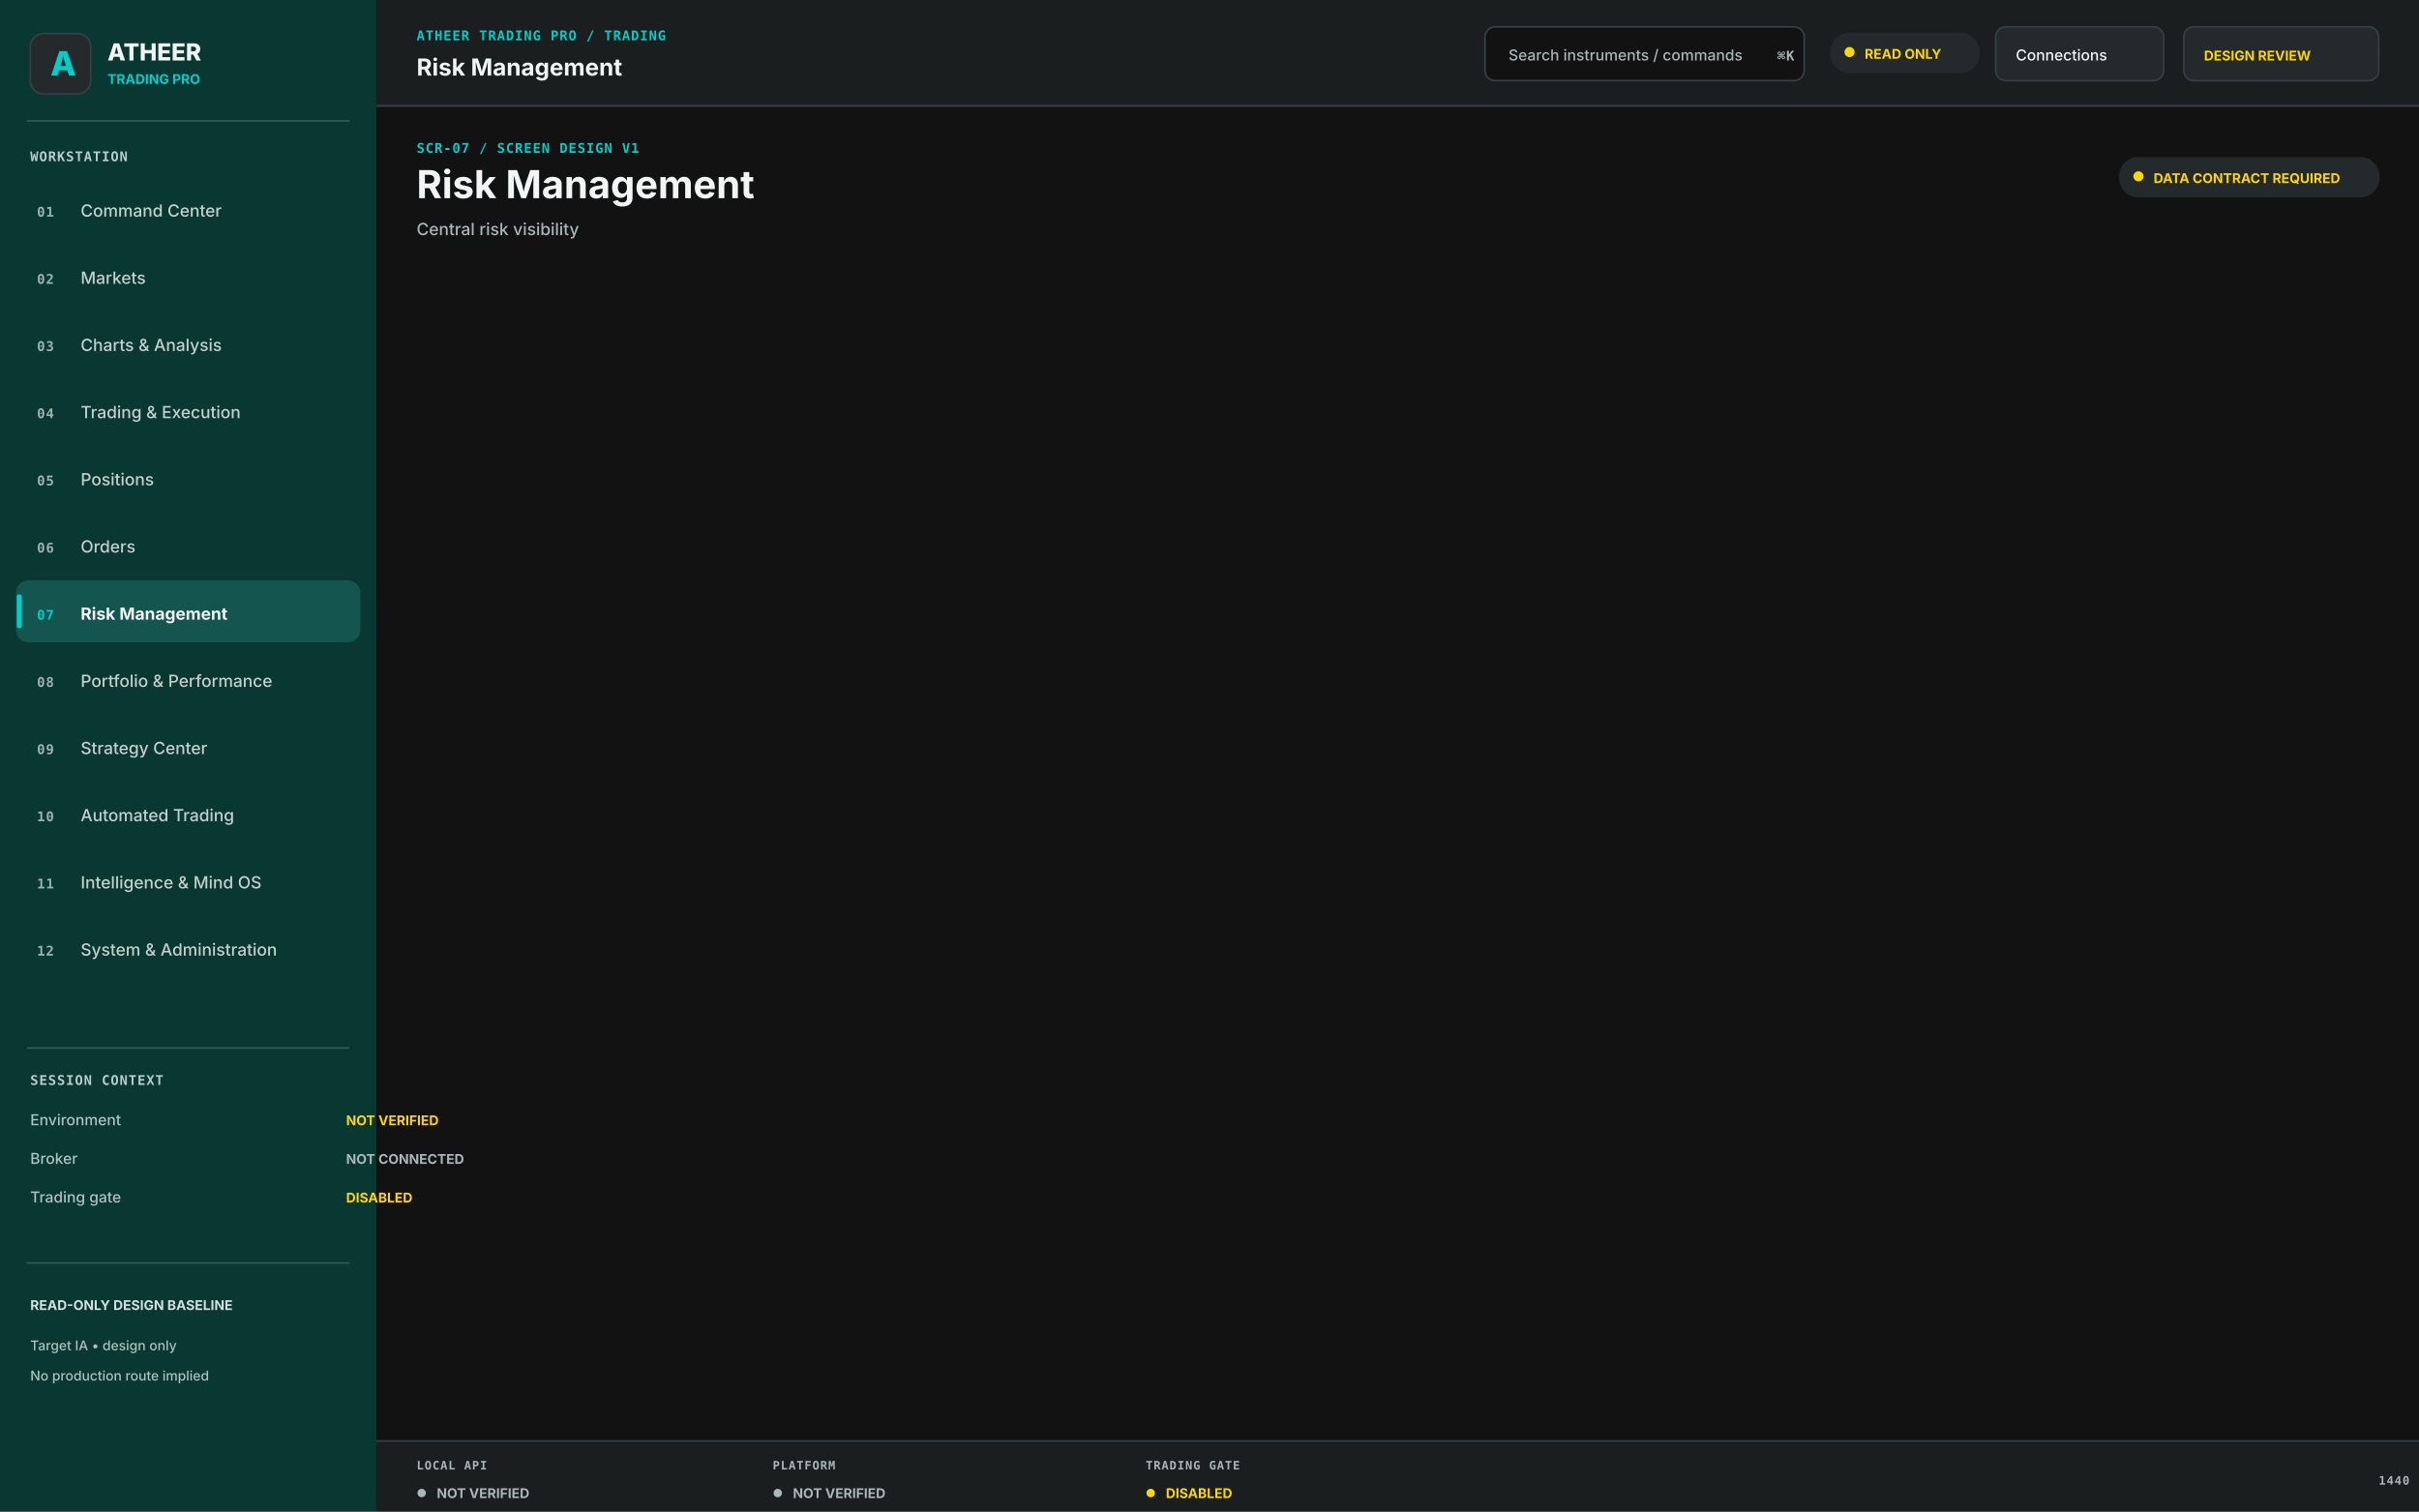
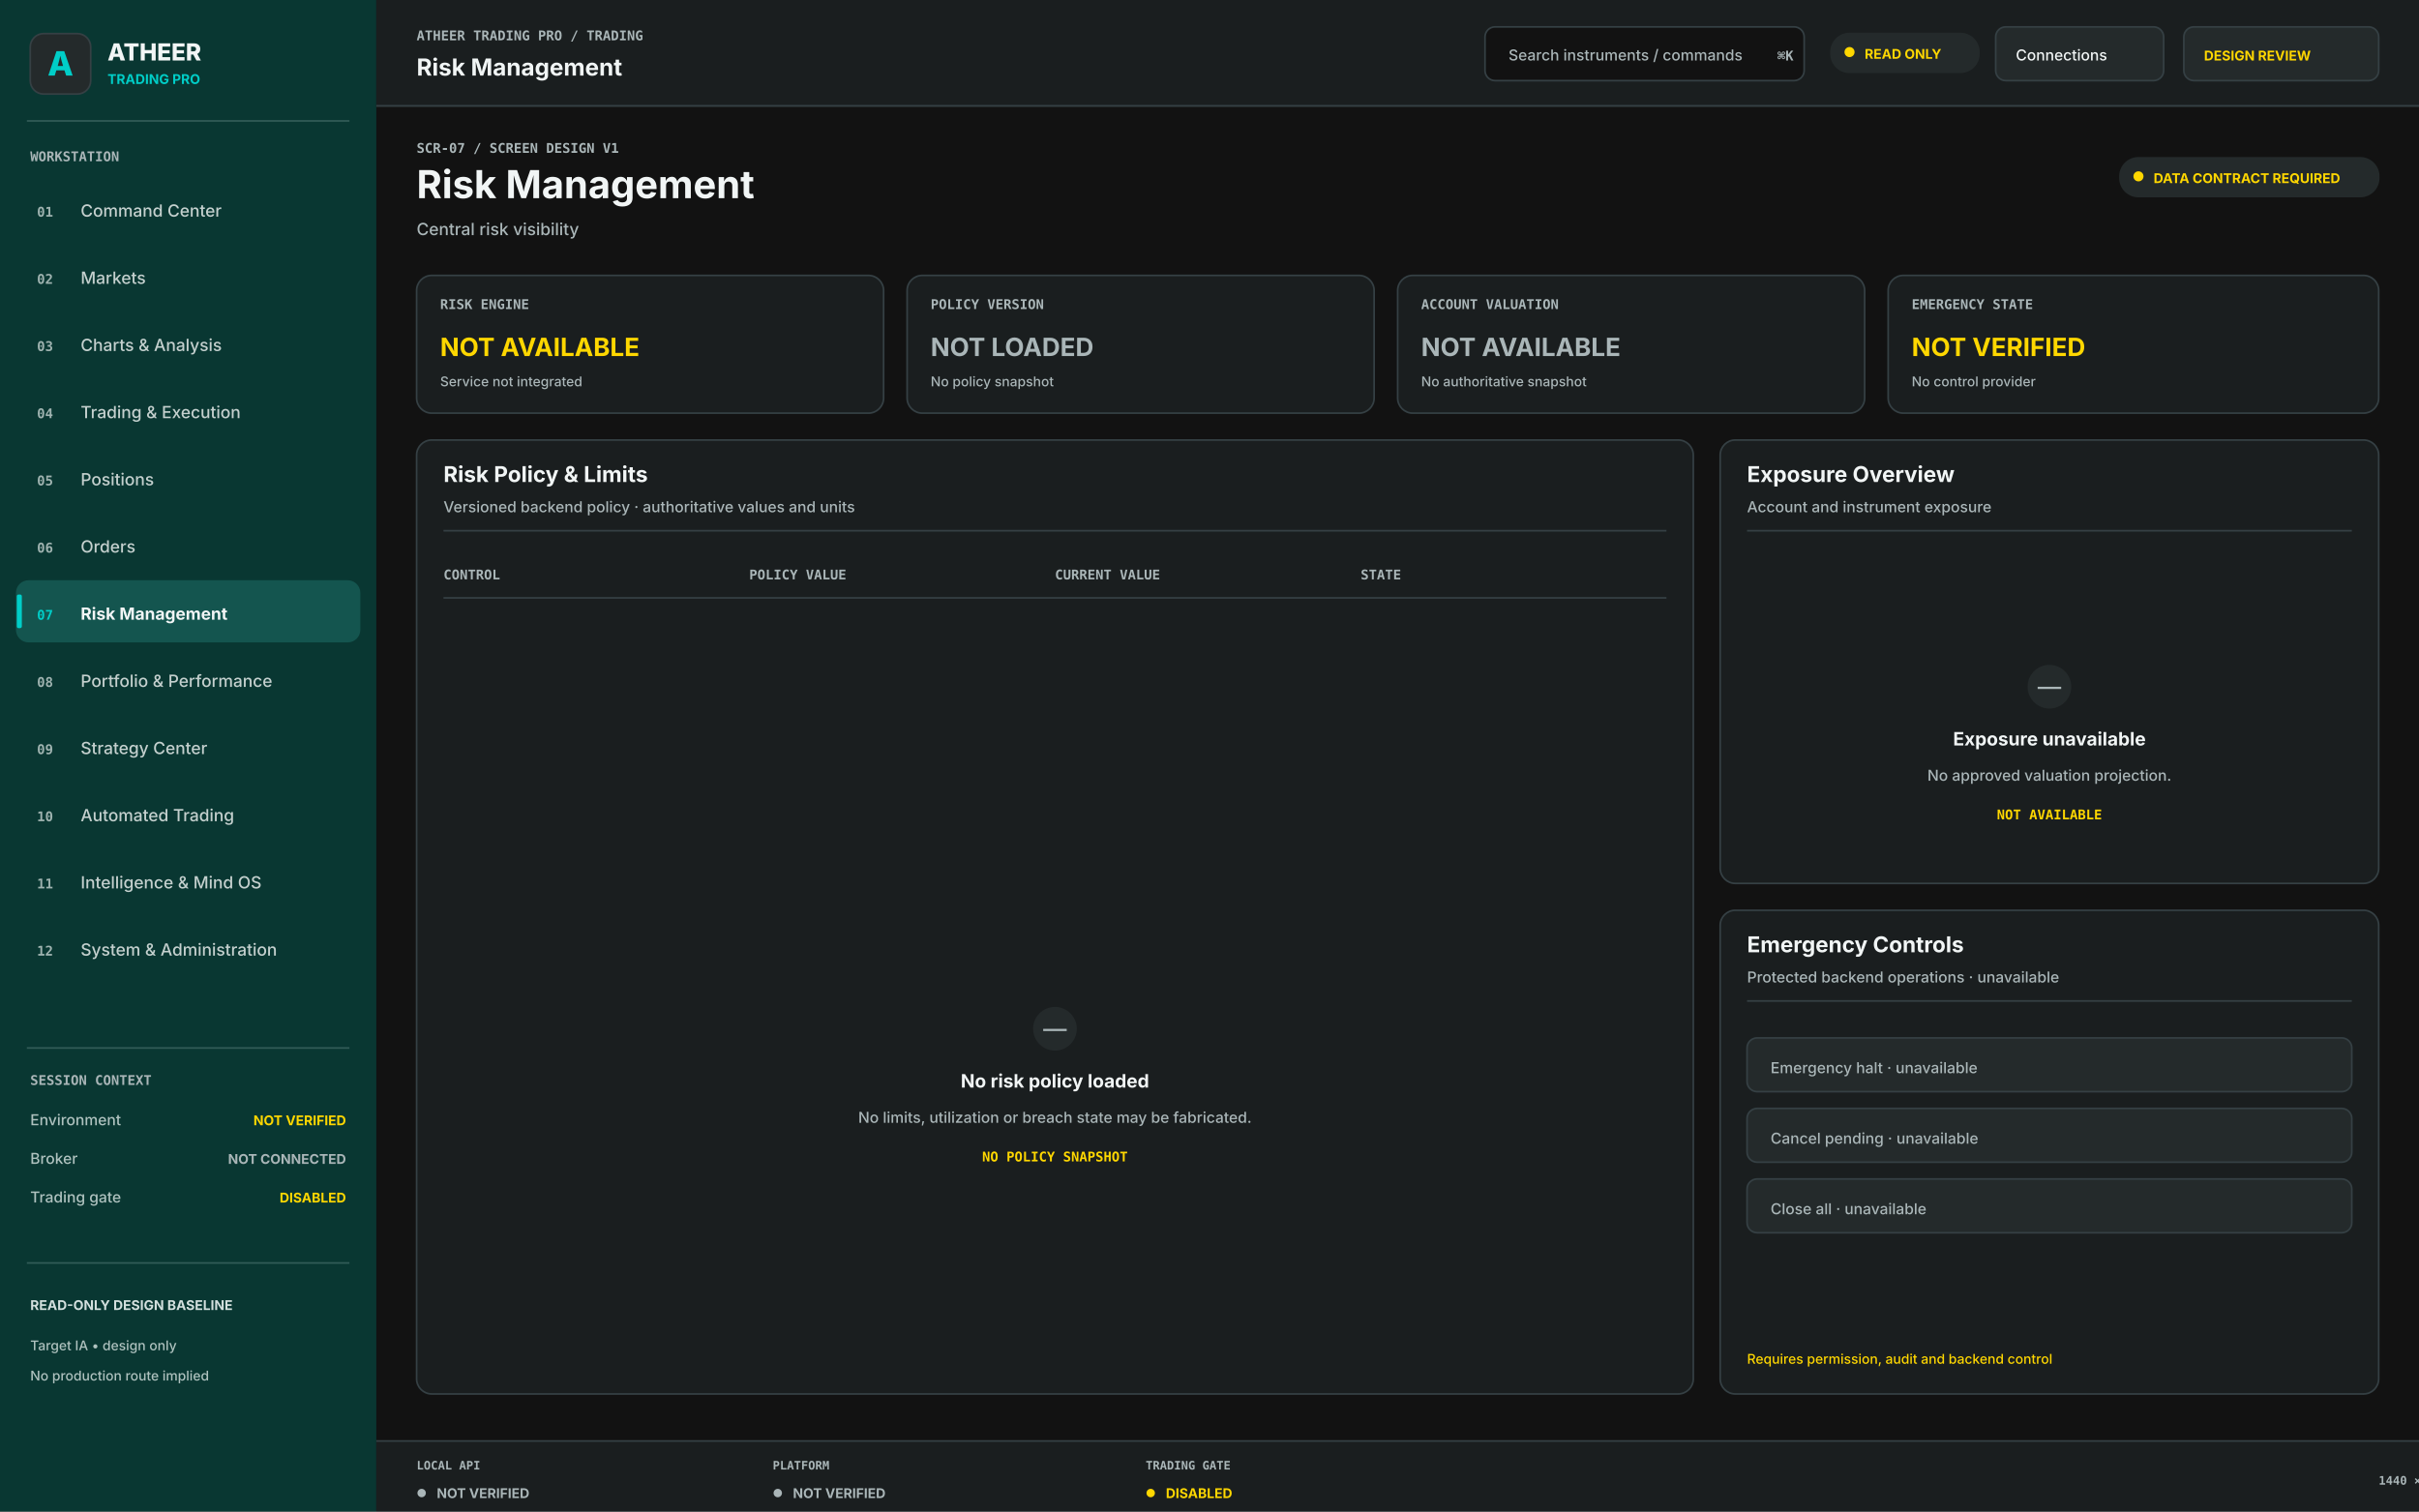
<svg xmlns="http://www.w3.org/2000/svg" width="2880" height="1800" viewBox="0 0 1440 900" role="img" aria-labelledby="design-title design-desc">
  <rect width="1440" height="900" fill="#121212" />
  <rect width="224" height="900" fill="#093732" />
-   <rect x="18" y="20" width="36" height="36" rx="8" fill="#242A2B" stroke="#354044" />
-   <text x="30" y="45" fill="#00CEC8" font-family="SF Pro Display, -apple-system, BlinkMacSystemFont, Helvetica Neue, sans-serif" font-size="20" font-weight="800">A</text>
-   <text x="64" y="36" fill="#F1F5F5" font-family="SF Pro Display, -apple-system, BlinkMacSystemFont, Helvetica Neue, sans-serif" font-size="14" font-weight="800">ATHEER</text>
-   <text x="64" y="50" fill="#00CEC8" font-family="SF Pro Display, -apple-system, BlinkMacSystemFont, Helvetica Neue, sans-serif" font-size="8" font-weight="700">TRADING PRO</text>
+   <rect x="18" y="20" width="36" height="36" rx="8" fill="#242A2B" stroke="#354044" stroke-width="1" />
+   <text x="36" y="45" text-anchor="middle" fill="#00CEC8" font-family="SF Pro Display, -apple-system, BlinkMacSystemFont, Helvetica Neue, sans-serif" font-size="20" font-weight="800">A</text>
+   <text x="64" y="36" text-anchor="start" fill="#F1F5F5" font-family="SF Pro Display, -apple-system, BlinkMacSystemFont, Helvetica Neue, sans-serif" font-size="14" font-weight="800">ATHEER</text>
+   <text x="64" y="50" text-anchor="start" fill="#00CEC8" font-family="SF Pro Display, -apple-system, BlinkMacSystemFont, Helvetica Neue, sans-serif" font-size="8" font-weight="700">TRADING PRO</text>
  <line x1="16" y1="72" x2="208" y2="72" stroke="#315B57" />
-   <text x="18" y="96" fill="#B8CCCA" font-family="SF Mono, Menlo, monospace" font-size="8" font-weight="650" letter-spacing=".5">WORKSTATION</text>
-   <text x="22" y="129" fill="#9FB3B0" font-family="SF Mono, Menlo, monospace" font-size="8" font-weight="650" letter-spacing=".5">01</text>
-   <text x="48" y="129" fill="#C4D0CE" font-family="SF Pro Display, -apple-system, BlinkMacSystemFont, Helvetica Neue, sans-serif" font-size="10" font-weight="450">Command Center</text>
-   <text x="22" y="169" fill="#9FB3B0" font-family="SF Mono, Menlo, monospace" font-size="8" font-weight="650" letter-spacing=".5">02</text>
-   <text x="48" y="169" fill="#C4D0CE" font-family="SF Pro Display, -apple-system, BlinkMacSystemFont, Helvetica Neue, sans-serif" font-size="10" font-weight="450">Markets</text>
-   <text x="22" y="209" fill="#9FB3B0" font-family="SF Mono, Menlo, monospace" font-size="8" font-weight="650" letter-spacing=".5">03</text>
-   <text x="48" y="209" fill="#C4D0CE" font-family="SF Pro Display, -apple-system, BlinkMacSystemFont, Helvetica Neue, sans-serif" font-size="10" font-weight="450">Charts &amp; Analysis</text>
-   <text x="22" y="249" fill="#9FB3B0" font-family="SF Mono, Menlo, monospace" font-size="8" font-weight="650" letter-spacing=".5">04</text>
-   <text x="48" y="249" fill="#C4D0CE" font-family="SF Pro Display, -apple-system, BlinkMacSystemFont, Helvetica Neue, sans-serif" font-size="10" font-weight="450">Trading &amp; Execution</text>
-   <text x="22" y="289" fill="#9FB3B0" font-family="SF Mono, Menlo, monospace" font-size="8" font-weight="650" letter-spacing=".5">05</text>
-   <text x="48" y="289" fill="#C4D0CE" font-family="SF Pro Display, -apple-system, BlinkMacSystemFont, Helvetica Neue, sans-serif" font-size="10" font-weight="450">Positions</text>
-   <text x="22" y="329" fill="#9FB3B0" font-family="SF Mono, Menlo, monospace" font-size="8" font-weight="650" letter-spacing=".5">06</text>
-   <text x="48" y="329" fill="#C4D0CE" font-family="SF Pro Display, -apple-system, BlinkMacSystemFont, Helvetica Neue, sans-serif" font-size="10" font-weight="450">Orders</text>
-   <rect x="10" y="346" width="204" height="36" rx="7" fill="#14554F" stroke="#14554F" />
+   <text x="18" y="96" text-anchor="start" fill="#AAB6B8" font-family="SF Mono, Menlo, monospace" font-size="8" font-weight="650">WORKSTATION</text>
+   <text x="22" y="129" text-anchor="start" fill="#9FB3B0" font-family="SF Mono, Menlo, monospace" font-size="8" font-weight="650">01</text>
+   <text x="48" y="129" text-anchor="start" fill="#C4D0CE" font-family="SF Pro Display, -apple-system, BlinkMacSystemFont, Helvetica Neue, sans-serif" font-size="10" font-weight="450">Command Center</text>
+   <text x="22" y="169" text-anchor="start" fill="#9FB3B0" font-family="SF Mono, Menlo, monospace" font-size="8" font-weight="650">02</text>
+   <text x="48" y="169" text-anchor="start" fill="#C4D0CE" font-family="SF Pro Display, -apple-system, BlinkMacSystemFont, Helvetica Neue, sans-serif" font-size="10" font-weight="450">Markets</text>
+   <text x="22" y="209" text-anchor="start" fill="#9FB3B0" font-family="SF Mono, Menlo, monospace" font-size="8" font-weight="650">03</text>
+   <text x="48" y="209" text-anchor="start" fill="#C4D0CE" font-family="SF Pro Display, -apple-system, BlinkMacSystemFont, Helvetica Neue, sans-serif" font-size="10" font-weight="450">Charts &amp; Analysis</text>
+   <text x="22" y="249" text-anchor="start" fill="#9FB3B0" font-family="SF Mono, Menlo, monospace" font-size="8" font-weight="650">04</text>
+   <text x="48" y="249" text-anchor="start" fill="#C4D0CE" font-family="SF Pro Display, -apple-system, BlinkMacSystemFont, Helvetica Neue, sans-serif" font-size="10" font-weight="450">Trading &amp; Execution</text>
+   <text x="22" y="289" text-anchor="start" fill="#9FB3B0" font-family="SF Mono, Menlo, monospace" font-size="8" font-weight="650">05</text>
+   <text x="48" y="289" text-anchor="start" fill="#C4D0CE" font-family="SF Pro Display, -apple-system, BlinkMacSystemFont, Helvetica Neue, sans-serif" font-size="10" font-weight="450">Positions</text>
+   <text x="22" y="329" text-anchor="start" fill="#9FB3B0" font-family="SF Mono, Menlo, monospace" font-size="8" font-weight="650">06</text>
+   <text x="48" y="329" text-anchor="start" fill="#C4D0CE" font-family="SF Pro Display, -apple-system, BlinkMacSystemFont, Helvetica Neue, sans-serif" font-size="10" font-weight="450">Orders</text>
+   <rect x="10" y="346" width="204" height="36" rx="7" fill="#14554F" stroke="#14554F" stroke-width="1" />
  <rect x="10" y="354" width="3" height="20" rx="1" fill="#00CEC8" />
-   <text x="22" y="369" fill="#00CEC8" font-family="SF Mono, Menlo, monospace" font-size="8" font-weight="650" letter-spacing=".5">07</text>
-   <text x="48" y="369" fill="#F1F5F5" font-family="SF Pro Display, -apple-system, BlinkMacSystemFont, Helvetica Neue, sans-serif" font-size="10" font-weight="650">Risk Management</text>
-   <text x="22" y="409" fill="#9FB3B0" font-family="SF Mono, Menlo, monospace" font-size="8" font-weight="650" letter-spacing=".5">08</text>
-   <text x="48" y="409" fill="#C4D0CE" font-family="SF Pro Display, -apple-system, BlinkMacSystemFont, Helvetica Neue, sans-serif" font-size="10" font-weight="450">Portfolio &amp; Performance</text>
-   <text x="22" y="449" fill="#9FB3B0" font-family="SF Mono, Menlo, monospace" font-size="8" font-weight="650" letter-spacing=".5">09</text>
-   <text x="48" y="449" fill="#C4D0CE" font-family="SF Pro Display, -apple-system, BlinkMacSystemFont, Helvetica Neue, sans-serif" font-size="10" font-weight="450">Strategy Center</text>
-   <text x="22" y="489" fill="#9FB3B0" font-family="SF Mono, Menlo, monospace" font-size="8" font-weight="650" letter-spacing=".5">10</text>
-   <text x="48" y="489" fill="#C4D0CE" font-family="SF Pro Display, -apple-system, BlinkMacSystemFont, Helvetica Neue, sans-serif" font-size="10" font-weight="450">Automated Trading</text>
-   <text x="22" y="529" fill="#9FB3B0" font-family="SF Mono, Menlo, monospace" font-size="8" font-weight="650" letter-spacing=".5">11</text>
-   <text x="48" y="529" fill="#C4D0CE" font-family="SF Pro Display, -apple-system, BlinkMacSystemFont, Helvetica Neue, sans-serif" font-size="10" font-weight="450">Intelligence &amp; Mind OS</text>
-   <text x="22" y="569" fill="#9FB3B0" font-family="SF Mono, Menlo, monospace" font-size="8" font-weight="650" letter-spacing=".5">12</text>
-   <text x="48" y="569" fill="#C4D0CE" font-family="SF Pro Display, -apple-system, BlinkMacSystemFont, Helvetica Neue, sans-serif" font-size="10" font-weight="450">System &amp; Administration</text>
+   <text x="22" y="369" text-anchor="start" fill="#00CEC8" font-family="SF Mono, Menlo, monospace" font-size="8" font-weight="650">07</text>
+   <text x="48" y="369" text-anchor="start" fill="#F1F5F5" font-family="SF Pro Display, -apple-system, BlinkMacSystemFont, Helvetica Neue, sans-serif" font-size="10" font-weight="650">Risk Management</text>
+   <text x="22" y="409" text-anchor="start" fill="#9FB3B0" font-family="SF Mono, Menlo, monospace" font-size="8" font-weight="650">08</text>
+   <text x="48" y="409" text-anchor="start" fill="#C4D0CE" font-family="SF Pro Display, -apple-system, BlinkMacSystemFont, Helvetica Neue, sans-serif" font-size="10" font-weight="450">Portfolio &amp; Performance</text>
+   <text x="22" y="449" text-anchor="start" fill="#9FB3B0" font-family="SF Mono, Menlo, monospace" font-size="8" font-weight="650">09</text>
+   <text x="48" y="449" text-anchor="start" fill="#C4D0CE" font-family="SF Pro Display, -apple-system, BlinkMacSystemFont, Helvetica Neue, sans-serif" font-size="10" font-weight="450">Strategy Center</text>
+   <text x="22" y="489" text-anchor="start" fill="#9FB3B0" font-family="SF Mono, Menlo, monospace" font-size="8" font-weight="650">10</text>
+   <text x="48" y="489" text-anchor="start" fill="#C4D0CE" font-family="SF Pro Display, -apple-system, BlinkMacSystemFont, Helvetica Neue, sans-serif" font-size="10" font-weight="450">Automated Trading</text>
+   <text x="22" y="529" text-anchor="start" fill="#9FB3B0" font-family="SF Mono, Menlo, monospace" font-size="8" font-weight="650">11</text>
+   <text x="48" y="529" text-anchor="start" fill="#C4D0CE" font-family="SF Pro Display, -apple-system, BlinkMacSystemFont, Helvetica Neue, sans-serif" font-size="10" font-weight="450">Intelligence &amp; Mind OS</text>
+   <text x="22" y="569" text-anchor="start" fill="#9FB3B0" font-family="SF Mono, Menlo, monospace" font-size="8" font-weight="650">12</text>
+   <text x="48" y="569" text-anchor="start" fill="#C4D0CE" font-family="SF Pro Display, -apple-system, BlinkMacSystemFont, Helvetica Neue, sans-serif" font-size="10" font-weight="450">System &amp; Administration</text>
  <line x1="16" y1="624" x2="208" y2="624" stroke="#315B57" />
-   <text x="18" y="646" fill="#B8CCCA" font-family="SF Mono, Menlo, monospace" font-size="8" font-weight="650" letter-spacing=".5">SESSION CONTEXT</text>
-   <text x="18" y="670" fill="#AFC2BF" font-family="SF Pro Display, -apple-system, BlinkMacSystemFont, Helvetica Neue, sans-serif" font-size="9" font-weight="500">Environment</text>
-   <text x="206" y="670" fill="#FFD700" font-family="SF Pro Display, -apple-system, BlinkMacSystemFont, Helvetica Neue, sans-serif" font-size="8" font-weight="650">NOT VERIFIED</text>
-   <text x="18" y="693" fill="#AFC2BF" font-family="SF Pro Display, -apple-system, BlinkMacSystemFont, Helvetica Neue, sans-serif" font-size="9" font-weight="500">Broker</text>
-   <text x="206" y="693" fill="#AAB6B8" font-family="SF Pro Display, -apple-system, BlinkMacSystemFont, Helvetica Neue, sans-serif" font-size="8" font-weight="650">NOT CONNECTED</text>
-   <text x="18" y="716" fill="#AFC2BF" font-family="SF Pro Display, -apple-system, BlinkMacSystemFont, Helvetica Neue, sans-serif" font-size="9" font-weight="500">Trading gate</text>
-   <text x="206" y="716" fill="#FFD700" font-family="SF Pro Display, -apple-system, BlinkMacSystemFont, Helvetica Neue, sans-serif" font-size="8" font-weight="650">DISABLED</text>
+   <text x="18" y="646" text-anchor="start" fill="#AAB6B8" font-family="SF Mono, Menlo, monospace" font-size="8" font-weight="650">SESSION CONTEXT</text>
+   <text x="18" y="670" text-anchor="start" fill="#AFC2BF" font-family="SF Pro Display, -apple-system, BlinkMacSystemFont, Helvetica Neue, sans-serif" font-size="9" font-weight="500">Environment</text>
+   <text x="206" y="670" text-anchor="end" fill="#FFD700" font-family="SF Pro Display, -apple-system, BlinkMacSystemFont, Helvetica Neue, sans-serif" font-size="8" font-weight="650">NOT VERIFIED</text>
+   <text x="18" y="693" text-anchor="start" fill="#AFC2BF" font-family="SF Pro Display, -apple-system, BlinkMacSystemFont, Helvetica Neue, sans-serif" font-size="9" font-weight="500">Broker</text>
+   <text x="206" y="693" text-anchor="end" fill="#AAB6B8" font-family="SF Pro Display, -apple-system, BlinkMacSystemFont, Helvetica Neue, sans-serif" font-size="8" font-weight="650">NOT CONNECTED</text>
+   <text x="18" y="716" text-anchor="start" fill="#AFC2BF" font-family="SF Pro Display, -apple-system, BlinkMacSystemFont, Helvetica Neue, sans-serif" font-size="9" font-weight="500">Trading gate</text>
+   <text x="206" y="716" text-anchor="end" fill="#FFD700" font-family="SF Pro Display, -apple-system, BlinkMacSystemFont, Helvetica Neue, sans-serif" font-size="8" font-weight="650">DISABLED</text>
  <line x1="16" y1="752" x2="208" y2="752" stroke="#315B57" />
-   <text x="18" y="780" fill="#D3E0DE" font-family="SF Pro Display, -apple-system, BlinkMacSystemFont, Helvetica Neue, sans-serif" font-size="8" font-weight="650">READ-ONLY DESIGN BASELINE</text>
-   <text x="18" y="804" fill="#AFC2BF" font-family="SF Pro Display, -apple-system, BlinkMacSystemFont, Helvetica Neue, sans-serif" font-size="8" font-weight="500">Target IA • design only</text>
-   <text x="18" y="822" fill="#AFC2BF" font-family="SF Pro Display, -apple-system, BlinkMacSystemFont, Helvetica Neue, sans-serif" font-size="8" font-weight="500">No production route implied</text>
+   <text x="18" y="780" text-anchor="start" fill="#D3E0DE" font-family="SF Pro Display, -apple-system, BlinkMacSystemFont, Helvetica Neue, sans-serif" font-size="8" font-weight="650">READ-ONLY DESIGN BASELINE</text>
+   <text x="18" y="804" text-anchor="start" fill="#AFC2BF" font-family="SF Pro Display, -apple-system, BlinkMacSystemFont, Helvetica Neue, sans-serif" font-size="8" font-weight="500">Target IA • design only</text>
+   <text x="18" y="822" text-anchor="start" fill="#AFC2BF" font-family="SF Pro Display, -apple-system, BlinkMacSystemFont, Helvetica Neue, sans-serif" font-size="8" font-weight="500">No production route implied</text>
  <rect x="224" width="1216" height="64" fill="#1A1E1F" />
  <line x1="224" y1="63" x2="1440" y2="63" stroke="#354044" />
-   <text x="248" y="24" fill="#00CEC8" font-family="SF Mono, Menlo, monospace" font-size="8" font-weight="650" letter-spacing=".5">ATHEER TRADING PRO  /  TRADING</text>
-   <text x="248" y="45" fill="#F1F5F5" font-family="SF Pro Display, -apple-system, BlinkMacSystemFont, Helvetica Neue, sans-serif" font-size="14" font-weight="650">Risk Management</text>
-   <rect x="884" y="16" width="190" height="32" rx="6" fill="#121212" stroke="#354044" />
-   <text x="898" y="36" fill="#AAB6B8" font-family="SF Pro Display, -apple-system, BlinkMacSystemFont, Helvetica Neue, sans-serif" font-size="9" font-weight="500">Search instruments / commands</text>
-   <text x="1058" y="36" fill="#AAB6B8" font-family="SF Mono, Menlo, monospace" font-size="8" font-weight="650" letter-spacing=".5">⌘K</text>
-   <rect x="1090" y="20" width="88" height="23" rx="11" fill="#242A2B" stroke="#242A2B" />
+   <text x="248" y="24" text-anchor="start" fill="#AAB6B8" font-family="SF Mono, Menlo, monospace" font-size="8" font-weight="650">ATHEER TRADING PRO  /  TRADING</text>
+   <text x="248" y="45" text-anchor="start" fill="#F1F5F5" font-family="SF Pro Display, -apple-system, BlinkMacSystemFont, Helvetica Neue, sans-serif" font-size="14" font-weight="650">Risk Management</text>
+   <rect x="884" y="16" width="190" height="32" rx="6" fill="#121212" stroke="#354044" stroke-width="1" />
+   <text x="898" y="36" text-anchor="start" fill="#AAB6B8" font-family="SF Pro Display, -apple-system, BlinkMacSystemFont, Helvetica Neue, sans-serif" font-size="9" font-weight="500">Search instruments / commands</text>
+   <text x="1058" y="36" text-anchor="start" fill="#AAB6B8" font-family="SF Mono, Menlo, monospace" font-size="8" font-weight="650">⌘K</text>
+   <rect x="1090" y="20" width="88" height="23" rx="11" fill="#242A2B" stroke="#242A2B" stroke-width="1" />
  <circle cx="1101" cy="31" r="3" fill="#FFD700" />
-   <text x="1110" y="35" fill="#FFD700" font-family="SF Pro Display, -apple-system, BlinkMacSystemFont, Helvetica Neue, sans-serif" font-size="8" font-weight="700">READ ONLY</text>
-   <rect x="1188" y="16" width="100" height="32" rx="6" fill="#242A2B" stroke="#354044" />
-   <text x="1200" y="36" fill="#F1F5F5" font-family="SF Pro Display, -apple-system, BlinkMacSystemFont, Helvetica Neue, sans-serif" font-size="9" font-weight="500">Connections</text>
-   <rect x="1300" y="16" width="116" height="32" rx="6" fill="#242A2B" stroke="#354044" />
-   <text x="1312" y="36" fill="#FFD700" font-family="SF Pro Display, -apple-system, BlinkMacSystemFont, Helvetica Neue, sans-serif" font-size="8" font-weight="700">DESIGN REVIEW</text>
-   <text x="248" y="91" fill="#00CEC8" font-family="SF Mono, Menlo, monospace" font-size="8" font-weight="650" letter-spacing=".5">SCR-07  /  SCREEN DESIGN V1</text>
-   <text x="248" y="118" fill="#F1F5F5" font-family="SF Pro Display, -apple-system, BlinkMacSystemFont, Helvetica Neue, sans-serif" font-size="23" font-weight="750">Risk Management</text>
-   <text x="248" y="140" fill="#AAB6B8" font-family="SF Pro Display, -apple-system, BlinkMacSystemFont, Helvetica Neue, sans-serif" font-size="10" font-weight="450">Central risk visibility</text>
-   <rect x="1262" y="94" width="154" height="23" rx="11" fill="#242A2B" stroke="#242A2B" />
+   <text x="1110" y="35" text-anchor="start" fill="#FFD700" font-family="SF Pro Display, -apple-system, BlinkMacSystemFont, Helvetica Neue, sans-serif" font-size="8" font-weight="700">READ ONLY</text>
+   <rect x="1188" y="16" width="100" height="32" rx="6" fill="#242A2B" stroke="#354044" stroke-width="1" />
+   <text x="1200" y="36" text-anchor="start" fill="#F1F5F5" font-family="SF Pro Display, -apple-system, BlinkMacSystemFont, Helvetica Neue, sans-serif" font-size="9" font-weight="500">Connections</text>
+   <rect x="1300" y="16" width="116" height="32" rx="6" fill="#242A2B" stroke="#354044" stroke-width="1" />
+   <text x="1312" y="36" text-anchor="start" fill="#FFD700" font-family="SF Pro Display, -apple-system, BlinkMacSystemFont, Helvetica Neue, sans-serif" font-size="8" font-weight="700">DESIGN REVIEW</text>
+   <text x="248" y="91" text-anchor="start" fill="#AAB6B8" font-family="SF Mono, Menlo, monospace" font-size="8" font-weight="650">SCR-07  /  SCREEN DESIGN V1</text>
+   <text x="248" y="118" text-anchor="start" fill="#F1F5F5" font-family="SF Pro Display, -apple-system, BlinkMacSystemFont, Helvetica Neue, sans-serif" font-size="23" font-weight="750">Risk Management</text>
+   <text x="248" y="140" text-anchor="start" fill="#AAB6B8" font-family="SF Pro Display, -apple-system, BlinkMacSystemFont, Helvetica Neue, sans-serif" font-size="10" font-weight="500">Central risk visibility</text>
+   <rect x="1262" y="94" width="154" height="23" rx="11" fill="#242A2B" stroke="#242A2B" stroke-width="1" />
  <circle cx="1273" cy="105" r="3" fill="#FFD700" />
-   <text x="1282" y="109" fill="#FFD700" font-family="SF Pro Display, -apple-system, BlinkMacSystemFont, Helvetica Neue, sans-serif" font-size="8" font-weight="700">DATA CONTRACT REQUIRED</text>
+   <text x="1282" y="109" text-anchor="start" fill="#FFD700" font-family="SF Pro Display, -apple-system, BlinkMacSystemFont, Helvetica Neue, sans-serif" font-size="8" font-weight="700">DATA CONTRACT REQUIRED</text>
  <rect x="224" y="858" width="1216" height="42" fill="#1A1E1F" />
  <line x1="224" y1="858" x2="1440" y2="858" stroke="#354044" />
-   <text x="248" y="875" fill="#AAB6B8" font-family="SF Mono, Menlo, monospace" font-size="7" font-weight="650" letter-spacing=".5">LOCAL API</text>
+   <text x="248" y="875" text-anchor="start" fill="#AAB6B8" font-family="SF Mono, Menlo, monospace" font-size="7" font-weight="650">LOCAL API</text>
  <circle cx="251" cy="889" r="2.5" fill="#AAB6B8" />
-   <text x="260" y="892" fill="#AAB6B8" font-family="SF Pro Display, -apple-system, BlinkMacSystemFont, Helvetica Neue, sans-serif" font-size="8" font-weight="650">NOT VERIFIED</text>
-   <text x="460" y="875" fill="#AAB6B8" font-family="SF Mono, Menlo, monospace" font-size="7" font-weight="650" letter-spacing=".5">PLATFORM</text>
+   <text x="260" y="892" text-anchor="start" fill="#AAB6B8" font-family="SF Pro Display, -apple-system, BlinkMacSystemFont, Helvetica Neue, sans-serif" font-size="8" font-weight="650">NOT VERIFIED</text>
+   <text x="460" y="875" text-anchor="start" fill="#AAB6B8" font-family="SF Mono, Menlo, monospace" font-size="7" font-weight="650">PLATFORM</text>
  <circle cx="463" cy="889" r="2.5" fill="#AAB6B8" />
-   <text x="472" y="892" fill="#AAB6B8" font-family="SF Pro Display, -apple-system, BlinkMacSystemFont, Helvetica Neue, sans-serif" font-size="8" font-weight="650">NOT VERIFIED</text>
-   <text x="682" y="875" fill="#AAB6B8" font-family="SF Mono, Menlo, monospace" font-size="7" font-weight="650" letter-spacing=".5">TRADING GATE</text>
+   <text x="472" y="892" text-anchor="start" fill="#AAB6B8" font-family="SF Pro Display, -apple-system, BlinkMacSystemFont, Helvetica Neue, sans-serif" font-size="8" font-weight="650">NOT VERIFIED</text>
+   <text x="682" y="875" text-anchor="start" fill="#AAB6B8" font-family="SF Mono, Menlo, monospace" font-size="7" font-weight="650">TRADING GATE</text>
  <circle cx="685" cy="889" r="2.5" fill="#FFD700" />
-   <text x="694" y="892" fill="#FFD700" font-family="SF Pro Display, -apple-system, BlinkMacSystemFont, Helvetica Neue, sans-serif" font-size="8" font-weight="650">DISABLED</text>
-   <text x="1416" y="884" fill="#AAB6B8" font-family="SF Mono, Menlo, monospace" font-size="7" font-weight="650" letter-spacing=".5">1440 × 900 PT  /  2× EXPORT</text>undefined</svg>
+   <text x="694" y="892" text-anchor="start" fill="#FFD700" font-family="SF Pro Display, -apple-system, BlinkMacSystemFont, Helvetica Neue, sans-serif" font-size="8" font-weight="650">DISABLED</text>
+   <text x="1416" y="884" text-anchor="start" fill="#AAB6B8" font-family="SF Mono, Menlo, monospace" font-size="7" font-weight="650">1440 × 900 PT / 2× EXPORT</text>
+   <rect x="248" y="164" width="278" height="82" rx="9" fill="#1A1E1F" stroke="#354044" stroke-width="1" />
+   <text x="262" y="184" text-anchor="start" fill="#AAB6B8" font-family="SF Mono, Menlo, monospace" font-size="8" font-weight="650">RISK ENGINE</text>
+   <text x="262" y="212" text-anchor="start" fill="#FFD700" font-family="SF Pro Display, -apple-system, BlinkMacSystemFont, Helvetica Neue, sans-serif" font-size="15" font-weight="650">NOT AVAILABLE</text>
+   <text x="262" y="230" text-anchor="start" fill="#AAB6B8" font-family="SF Pro Display, -apple-system, BlinkMacSystemFont, Helvetica Neue, sans-serif" font-size="8" font-weight="500">Service not integrated</text>
+   <rect x="540" y="164" width="278" height="82" rx="9" fill="#1A1E1F" stroke="#354044" stroke-width="1" />
+   <text x="554" y="184" text-anchor="start" fill="#AAB6B8" font-family="SF Mono, Menlo, monospace" font-size="8" font-weight="650">POLICY VERSION</text>
+   <text x="554" y="212" text-anchor="start" fill="#AAB6B8" font-family="SF Pro Display, -apple-system, BlinkMacSystemFont, Helvetica Neue, sans-serif" font-size="15" font-weight="650">NOT LOADED</text>
+   <text x="554" y="230" text-anchor="start" fill="#AAB6B8" font-family="SF Pro Display, -apple-system, BlinkMacSystemFont, Helvetica Neue, sans-serif" font-size="8" font-weight="500">No policy snapshot</text>
+   <rect x="832" y="164" width="278" height="82" rx="9" fill="#1A1E1F" stroke="#354044" stroke-width="1" />
+   <text x="846" y="184" text-anchor="start" fill="#AAB6B8" font-family="SF Mono, Menlo, monospace" font-size="8" font-weight="650">ACCOUNT VALUATION</text>
+   <text x="846" y="212" text-anchor="start" fill="#AAB6B8" font-family="SF Pro Display, -apple-system, BlinkMacSystemFont, Helvetica Neue, sans-serif" font-size="15" font-weight="650">NOT AVAILABLE</text>
+   <text x="846" y="230" text-anchor="start" fill="#AAB6B8" font-family="SF Pro Display, -apple-system, BlinkMacSystemFont, Helvetica Neue, sans-serif" font-size="8" font-weight="500">No authoritative snapshot</text>
+   <rect x="1124" y="164" width="292" height="82" rx="9" fill="#1A1E1F" stroke="#354044" stroke-width="1" />
+   <text x="1138" y="184" text-anchor="start" fill="#AAB6B8" font-family="SF Mono, Menlo, monospace" font-size="8" font-weight="650">EMERGENCY STATE</text>
+   <text x="1138" y="212" text-anchor="start" fill="#FFD700" font-family="SF Pro Display, -apple-system, BlinkMacSystemFont, Helvetica Neue, sans-serif" font-size="15" font-weight="650">NOT VERIFIED</text>
+   <text x="1138" y="230" text-anchor="start" fill="#AAB6B8" font-family="SF Pro Display, -apple-system, BlinkMacSystemFont, Helvetica Neue, sans-serif" font-size="8" font-weight="500">No control provider</text>
+   <rect x="248" y="262" width="760" height="568" rx="9" fill="#1A1E1F" stroke="#354044" stroke-width="1" />
+   <text x="264" y="287" text-anchor="start" fill="#F1F5F5" font-family="SF Pro Display, -apple-system, BlinkMacSystemFont, Helvetica Neue, sans-serif" font-size="13" font-weight="650">Risk Policy &amp; Limits</text>
+   <text x="264" y="305" text-anchor="start" fill="#AAB6B8" font-family="SF Pro Display, -apple-system, BlinkMacSystemFont, Helvetica Neue, sans-serif" font-size="9" font-weight="500">Versioned backend policy · authoritative values and units</text>
+   <line x1="264" y1="316" x2="992" y2="316" stroke="#354044" />
+   <text x="264" y="345" text-anchor="start" fill="#AAB6B8" font-family="SF Mono, Menlo, monospace" font-size="8" font-weight="650">CONTROL</text>
+   <text x="446" y="345" text-anchor="start" fill="#AAB6B8" font-family="SF Mono, Menlo, monospace" font-size="8" font-weight="650">POLICY VALUE</text>
+   <text x="628" y="345" text-anchor="start" fill="#AAB6B8" font-family="SF Mono, Menlo, monospace" font-size="8" font-weight="650">CURRENT VALUE</text>
+   <text x="810" y="345" text-anchor="start" fill="#AAB6B8" font-family="SF Mono, Menlo, monospace" font-size="8" font-weight="650">STATE</text>
+   <line x1="264" y1="356" x2="992" y2="356" stroke="#354044" />
+   <circle cx="628" cy="612.56" r="13" fill="#242A2B" />
+   <text x="628" y="617.56" text-anchor="middle" fill="#AAB6B8" font-family="SF Pro Display, -apple-system, BlinkMacSystemFont, Helvetica Neue, sans-serif" font-size="14" font-weight="500">—</text>
+   <text x="628" y="647.56" text-anchor="middle" fill="#F1F5F5" font-family="SF Pro Display, -apple-system, BlinkMacSystemFont, Helvetica Neue, sans-serif" font-size="11" font-weight="650">No risk policy loaded</text>
+   <text x="628" y="668.56" text-anchor="middle" fill="#AAB6B8" font-family="SF Pro Display, -apple-system, BlinkMacSystemFont, Helvetica Neue, sans-serif" font-size="9" font-weight="450">No limits, utilization or breach state may be fabricated.</text>
+   <text x="628" y="691.56" text-anchor="middle" fill="#FFD700" font-family="SF Mono, Menlo, monospace" font-size="8" font-weight="700">NO POLICY SNAPSHOT</text>
+   <rect x="1024" y="262" width="392" height="264" rx="9" fill="#1A1E1F" stroke="#354044" stroke-width="1" />
+   <text x="1040" y="287" text-anchor="start" fill="#F1F5F5" font-family="SF Pro Display, -apple-system, BlinkMacSystemFont, Helvetica Neue, sans-serif" font-size="13" font-weight="650">Exposure Overview</text>
+   <text x="1040" y="305" text-anchor="start" fill="#AAB6B8" font-family="SF Pro Display, -apple-system, BlinkMacSystemFont, Helvetica Neue, sans-serif" font-size="9" font-weight="500">Account and instrument exposure</text>
+   <line x1="1040" y1="316" x2="1400" y2="316" stroke="#354044" />
+   <circle cx="1220" cy="408.88" r="13" fill="#242A2B" />
+   <text x="1220" y="413.88" text-anchor="middle" fill="#AAB6B8" font-family="SF Pro Display, -apple-system, BlinkMacSystemFont, Helvetica Neue, sans-serif" font-size="14" font-weight="500">—</text>
+   <text x="1220" y="443.88" text-anchor="middle" fill="#F1F5F5" font-family="SF Pro Display, -apple-system, BlinkMacSystemFont, Helvetica Neue, sans-serif" font-size="11" font-weight="650">Exposure unavailable</text>
+   <text x="1220" y="464.88" text-anchor="middle" fill="#AAB6B8" font-family="SF Pro Display, -apple-system, BlinkMacSystemFont, Helvetica Neue, sans-serif" font-size="9" font-weight="450">No approved valuation projection.</text>
+   <text x="1220" y="487.88" text-anchor="middle" fill="#FFD700" font-family="SF Mono, Menlo, monospace" font-size="8" font-weight="700">NOT AVAILABLE</text>
+   <rect x="1024" y="542" width="392" height="288" rx="9" fill="#1A1E1F" stroke="#354044" stroke-width="1" />
+   <text x="1040" y="567" text-anchor="start" fill="#F1F5F5" font-family="SF Pro Display, -apple-system, BlinkMacSystemFont, Helvetica Neue, sans-serif" font-size="13" font-weight="650">Emergency Controls</text>
+   <text x="1040" y="585" text-anchor="start" fill="#AAB6B8" font-family="SF Pro Display, -apple-system, BlinkMacSystemFont, Helvetica Neue, sans-serif" font-size="9" font-weight="500">Protected backend operations · unavailable</text>
+   <line x1="1040" y1="596" x2="1400" y2="596" stroke="#354044" />
+   <rect x="1040" y="618" width="360" height="32" rx="6" fill="#242A2B" stroke="#354044" stroke-width="1" />
+   <text x="1054" y="639" text-anchor="start" fill="#AAB6B8" font-family="SF Pro Display, -apple-system, BlinkMacSystemFont, Helvetica Neue, sans-serif" font-size="9" font-weight="500">Emergency halt · unavailable</text>
+   <rect x="1040" y="660" width="360" height="32" rx="6" fill="#242A2B" stroke="#354044" stroke-width="1" />
+   <text x="1054" y="681" text-anchor="start" fill="#AAB6B8" font-family="SF Pro Display, -apple-system, BlinkMacSystemFont, Helvetica Neue, sans-serif" font-size="9" font-weight="500">Cancel pending · unavailable</text>
+   <rect x="1040" y="702" width="360" height="32" rx="6" fill="#242A2B" stroke="#354044" stroke-width="1" />
+   <text x="1054" y="723" text-anchor="start" fill="#AAB6B8" font-family="SF Pro Display, -apple-system, BlinkMacSystemFont, Helvetica Neue, sans-serif" font-size="9" font-weight="500">Close all · unavailable</text>
+   <text x="1040" y="812" text-anchor="start" fill="#FFD700" font-family="SF Pro Display, -apple-system, BlinkMacSystemFont, Helvetica Neue, sans-serif" font-size="8" font-weight="500">Requires permission, audit and backend control</text>
+ </svg>
